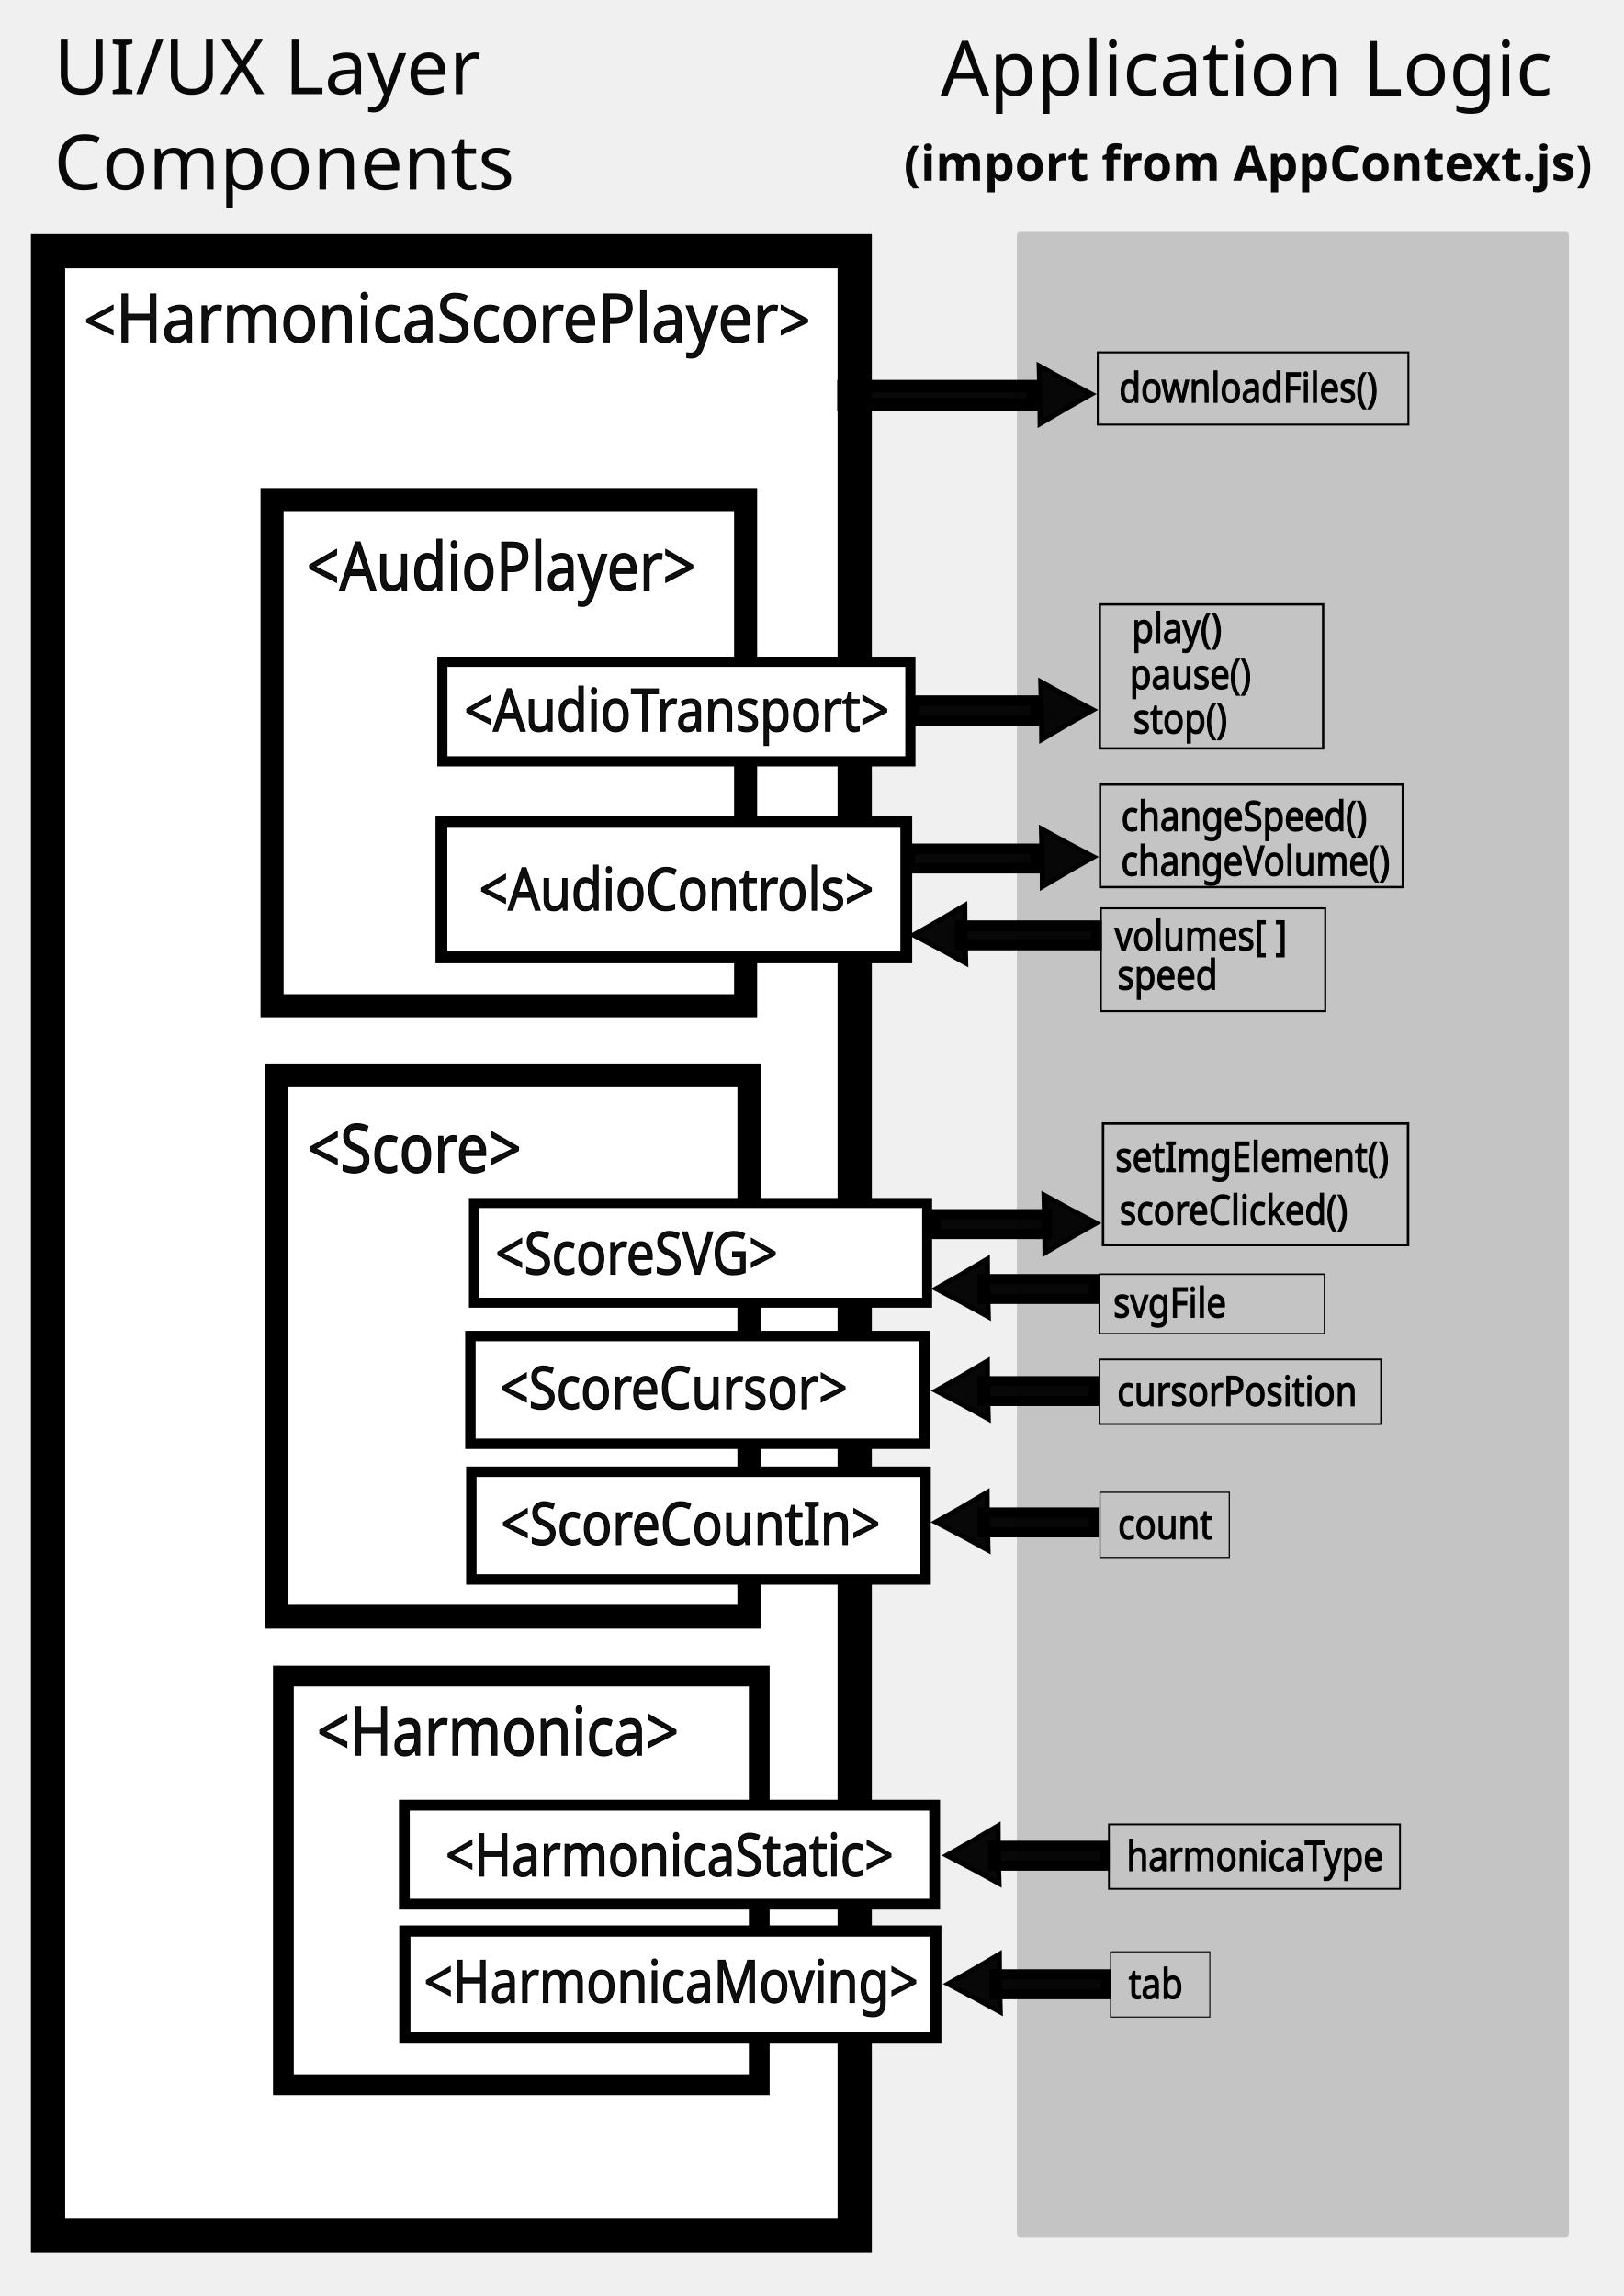
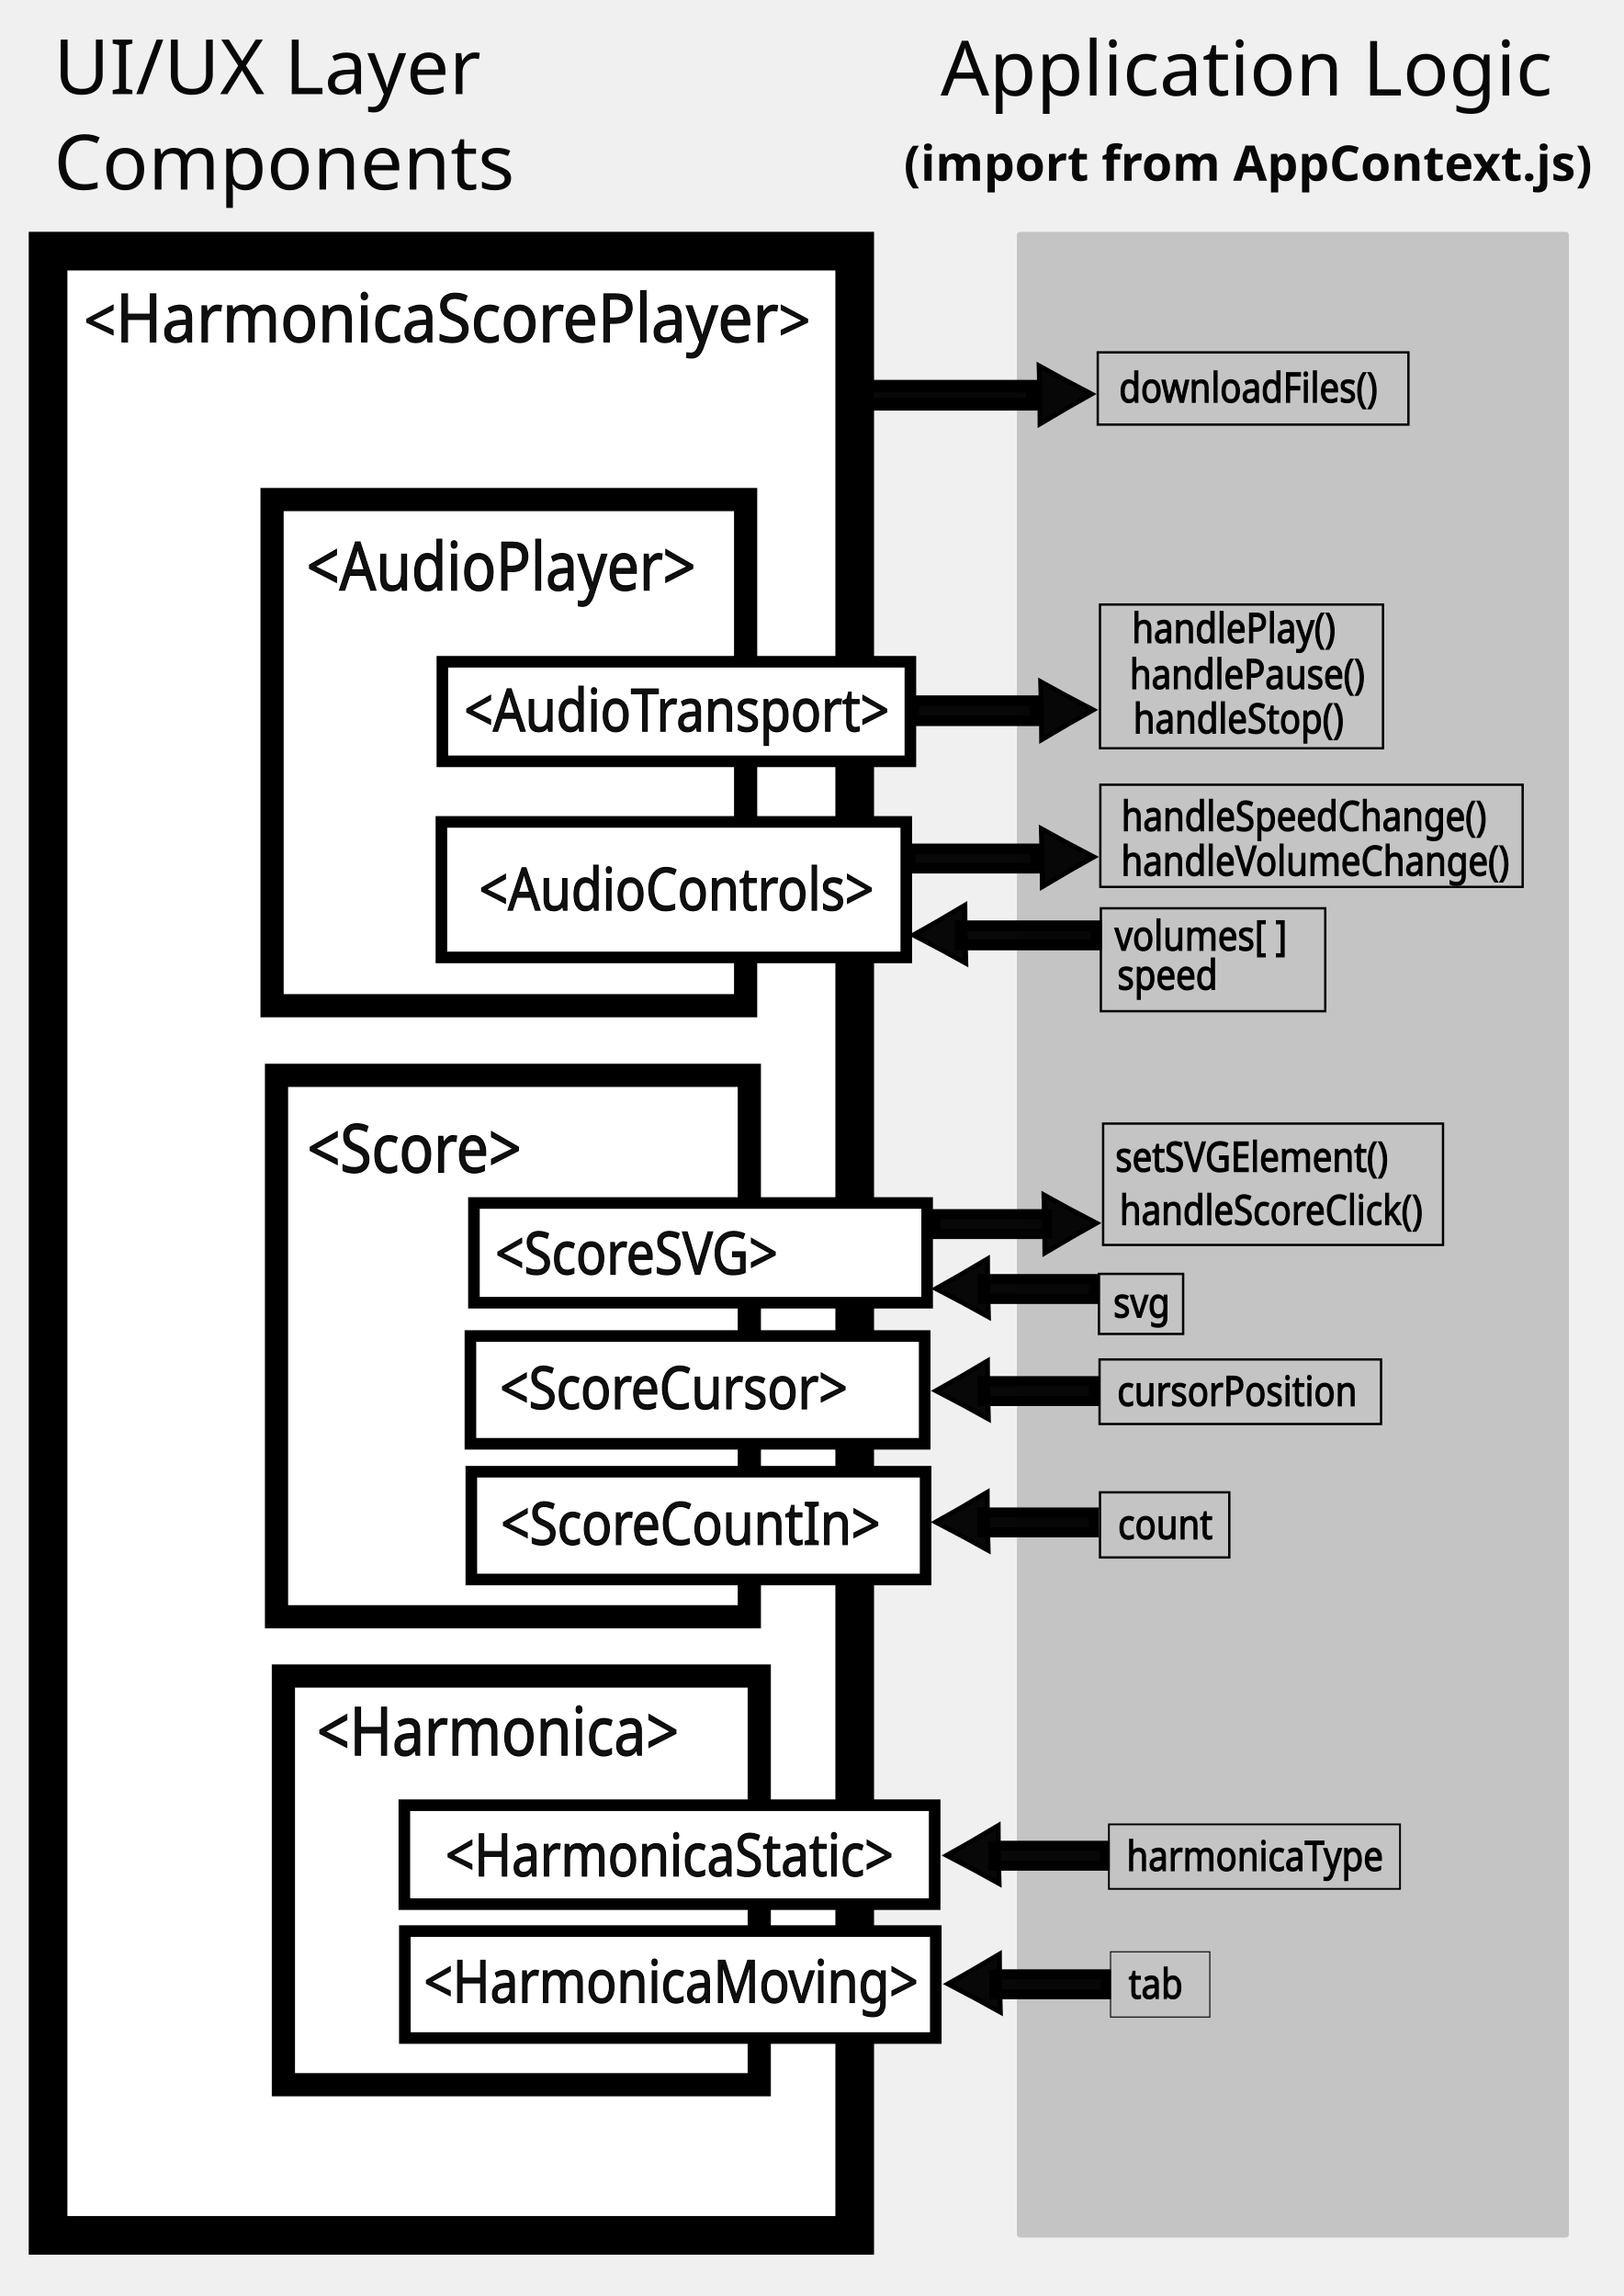
<svg xmlns="http://www.w3.org/2000/svg" width="210mm" height="297mm" viewBox="0 0 210 297" version="1.1" id="svg5">
  <defs id="defs2" />
  <g id="layer1">
-     <rect style="fill:#ffffff;fill-opacity:1;stroke:#000000;stroke-width:4.428;stroke-dasharray:none;stroke-opacity:1" id="rect113" width="104.327" height="256.67" x="6.216" y="32.486" ry="0" />
-     <rect style="fill:#ffffff;fill-opacity:1;stroke:#000000;stroke-width:2.983;stroke-dasharray:none;stroke-opacity:1" id="rect113-3" width="61.249" height="65.473" x="35.187" y="64.62" ry="0" />
-     <rect style="fill:#ffffff;fill-opacity:1;stroke:#000000;stroke-width:3.083;stroke-dasharray:none;stroke-opacity:1" id="rect113-3-6" width="61.151" height="70.035" x="35.764" y="139.101" ry="0" />
-     <rect style="fill:#ffffff;fill-opacity:1;stroke:#000000;stroke-width:1.315;stroke-dasharray:none;stroke-opacity:1" id="rect113-3-9-0" width="60.53" height="12.878" x="57.214" y="85.602" ry="0" />
-     <rect style="fill:#ffffff;fill-opacity:1;stroke:#000000;stroke-width:1.529;stroke-dasharray:none;stroke-opacity:1" id="rect113-3-9-6" width="60.125" height="17.53" x="57.088" y="106.317" ry="0" />
+     <rect style="fill:#ffffff;fill-opacity:1;stroke:#000000;stroke-width:5;stroke-dasharray:none;stroke-opacity:1" id="rect113" width="104.327" height="256.67" x="6.216" y="32.486" ry="0" />
+     <rect style="fill:#ffffff;fill-opacity:1;stroke:#000000;stroke-width:3;stroke-dasharray:none;stroke-opacity:1" id="rect113-3" width="61.249" height="65.473" x="35.187" y="64.62" ry="0" />
+     <rect style="fill:#ffffff;fill-opacity:1;stroke:#000000;stroke-width:3;stroke-dasharray:none;stroke-opacity:1" id="rect113-3-6" width="61.151" height="70.035" x="35.764" y="139.101" ry="0" />
+     <rect style="fill:#ffffff;fill-opacity:1;stroke:#000000;stroke-width:1.5;stroke-dasharray:none;stroke-opacity:1" id="rect113-3-9-0" width="60.53" height="12.878" x="57.214" y="85.602" ry="0" />
+     <rect style="fill:#ffffff;fill-opacity:1;stroke:#000000;stroke-width:1.5;stroke-dasharray:none;stroke-opacity:1" id="rect113-3-9-6" width="60.125" height="17.53" x="57.088" y="106.317" ry="0" />
    <text xml:space="preserve" style="font-style:normal;font-variant:normal;font-weight:normal;font-stretch:normal;font-size:5.644px;font-family:sans-serif;-inkscape-font-specification:'sans-serif, Normal';font-variant-ligatures:normal;font-variant-caps:normal;font-variant-numeric:normal;font-variant-east-asian:normal;white-space:pre;inline-size:77.221;display:inline;fill:#000000;fill-opacity:0.934;stroke:#000000;stroke-width:0.1;stroke-dasharray:none;stroke-dashoffset:0;stroke-opacity:1" x="19.081" y="25.696" id="text2890" transform="matrix(1.281739,0,0,1.390646,-13.60259,8.495883)">
-       <tspan x="19.081" y="25.696" id="tspan940">&lt;<tspan style="font-size:6.264px" id="tspan938">HarmonicaScorePlayer</tspan>&gt;</tspan>
+       <tspan x="19.081" y="25.696" id="tspan1811">&lt;<tspan style="font-size:6.264px" id="tspan1809">HarmonicaScorePlayer</tspan>&gt;</tspan>
    </text>
    <text xml:space="preserve" style="font-style:normal;font-variant:normal;font-weight:normal;font-stretch:normal;font-size:5.644px;font-family:sans-serif;-inkscape-font-specification:'sans-serif, Normal';font-variant-ligatures:normal;font-variant-caps:normal;font-variant-numeric:normal;font-variant-east-asian:normal;white-space:pre;inline-size:59.661;display:inline;fill:#000000;fill-opacity:0.934;stroke:#000000;stroke-width:0.1;stroke-dasharray:none;stroke-dashoffset:0;stroke-opacity:1" x="19.081" y="25.696" id="text2890-2" transform="matrix(1.313068,0,0,1.537918,14.60782,36.82126)">
-       <tspan x="19.081" y="25.696" id="tspan942">&lt;AudioPlayer&gt;</tspan>
+       <tspan x="19.081" y="25.696" id="tspan1813">&lt;AudioPlayer&gt;</tspan>
    </text>
    <text xml:space="preserve" style="font-style:normal;font-variant:normal;font-weight:normal;font-stretch:normal;font-size:5.644px;font-family:sans-serif;-inkscape-font-specification:'sans-serif, Normal';font-variant-ligatures:normal;font-variant-caps:normal;font-variant-numeric:normal;font-variant-east-asian:normal;white-space:pre;inline-size:59.661;display:inline;fill:#000000;fill-opacity:0.934;stroke:#000000;stroke-width:0.1;stroke-dasharray:none;stroke-dashoffset:0;stroke-opacity:1" x="19.081" y="25.696" id="text2890-2-7" transform="matrix(1.313068,0,0,1.537918,14.70206,112.1212)">
-       <tspan x="19.081" y="25.696" id="tspan944">&lt;Score&gt;</tspan>
+       <tspan x="19.081" y="25.696" id="tspan1815">&lt;Score&gt;</tspan>
    </text>
    <text xml:space="preserve" style="font-style:normal;font-variant:normal;font-weight:normal;font-stretch:normal;font-size:4.965px;font-family:sans-serif;-inkscape-font-specification:'sans-serif, Normal';font-variant-ligatures:normal;font-variant-caps:normal;font-variant-numeric:normal;font-variant-east-asian:normal;white-space:pre;inline-size:59.661;display:inline;fill:#000000;fill-opacity:0.934;stroke:#000000;stroke-width:0.1;stroke-dasharray:none;stroke-dashoffset:0;stroke-opacity:1" x="19.081" y="25.696" id="text2890-2-8" transform="matrix(1.313068,0,0,1.537918,34.98521,55.06672)">
-       <tspan x="19.081" y="25.696" id="tspan946">&lt;AudioTransport&gt;</tspan>
+       <tspan x="19.081" y="25.696" id="tspan1817">&lt;AudioTransport&gt;</tspan>
    </text>
    <rect style="fill:#c0c0c0;fill-opacity:0.897;stroke:#000000;stroke-width:0.103;stroke-dasharray:none;stroke-dashoffset:0;stroke-opacity:0" id="rect3352" width="71.401" height="259.456" x="131.519" y="29.989" ry="0.428" />
    <text xml:space="preserve" style="font-style:normal;font-variant:normal;font-weight:normal;font-stretch:normal;font-size:3.476px;font-family:sans-serif;-inkscape-font-specification:'sans-serif, Normal';font-variant-ligatures:normal;font-variant-caps:normal;font-variant-numeric:normal;font-variant-east-asian:normal;white-space:pre;inline-size:59.661;display:inline;fill:#000000;fill-opacity:1;fill-rule:nonzero;stroke:#000000;stroke-width:0.1;stroke-dasharray:none;stroke-dashoffset:0;stroke-opacity:1" x="19.081" y="25.696" id="text2890-2-8-0-3" transform="matrix(1.313068,0,0,1.537918,119.6899,12.52085)">
-       <tspan x="19.081" y="25.696" id="tspan948">downloadFiles()</tspan>
+       <tspan x="19.081" y="25.696" id="tspan1819">downloadFiles()</tspan>
    </text>
    <text xml:space="preserve" style="font-style:normal;font-variant:normal;font-weight:normal;font-stretch:normal;font-size:3.476px;font-family:sans-serif;-inkscape-font-specification:'sans-serif, Normal';font-variant-ligatures:normal;font-variant-caps:normal;font-variant-numeric:normal;font-variant-east-asian:normal;white-space:pre;inline-size:59.661;display:inline;fill:#000000;fill-opacity:1;fill-rule:nonzero;stroke:#000000;stroke-width:0.1;stroke-dasharray:none;stroke-dashoffset:0;stroke-opacity:1" x="19.081" y="25.696" id="text2890-2-8-0-3-15-5" transform="matrix(1.313068,0,0,1.537918,118.9414,130.8854)">
-       <tspan x="19.081" y="25.696" id="tspan950">svgFile</tspan>
+       <tspan x="19.081" y="25.696" id="tspan1821">svg</tspan>
    </text>
    <text xml:space="preserve" style="font-style:normal;font-variant:normal;font-weight:normal;font-stretch:normal;font-size:3.476px;font-family:sans-serif;-inkscape-font-specification:'sans-serif, Normal';font-variant-ligatures:normal;font-variant-caps:normal;font-variant-numeric:normal;font-variant-east-asian:normal;white-space:pre;inline-size:59.661;display:inline;fill:#000000;fill-opacity:1;fill-rule:nonzero;stroke:#000000;stroke-width:0.1;stroke-dasharray:none;stroke-dashoffset:0;stroke-opacity:1" x="19.081" y="25.696" id="text2890-2-8-0-3-15-5-7" transform="matrix(1.313068,0,0,1.537918,119.2031,112.0274)">
-       <tspan x="19.081" y="25.696" id="tspan952">setImgElement()</tspan>
+       <tspan x="19.081" y="25.696" id="tspan1823">setSVGElement()</tspan>
    </text>
    <text xml:space="preserve" style="font-style:normal;font-variant:normal;font-weight:normal;font-stretch:normal;font-size:3.476px;font-family:sans-serif;-inkscape-font-specification:'sans-serif, Normal';font-variant-ligatures:normal;font-variant-caps:normal;font-variant-numeric:normal;font-variant-east-asian:normal;white-space:pre;inline-size:59.661;display:inline;fill:#000000;fill-opacity:1;fill-rule:nonzero;stroke:#000000;stroke-width:0.1;stroke-dasharray:none;stroke-dashoffset:0;stroke-opacity:1" x="19.081" y="25.696" id="text2890-2-8-0-3-15-5-7-2" transform="matrix(1.313068,0,0,1.537918,119.7515,118.9015)">
-       <tspan x="19.081" y="25.696" id="tspan954">scoreClicked()</tspan>
+       <tspan x="19.081" y="25.696" id="tspan1825">handleScoreClick()</tspan>
    </text>
    <text xml:space="preserve" style="font-style:normal;font-variant:normal;font-weight:normal;font-stretch:normal;font-size:3.476px;font-family:sans-serif;-inkscape-font-specification:'sans-serif, Normal';font-variant-ligatures:normal;font-variant-caps:normal;font-variant-numeric:normal;font-variant-east-asian:normal;white-space:pre;inline-size:59.661;display:inline;fill:#000000;fill-opacity:1;fill-rule:nonzero;stroke:#000000;stroke-width:0.1;stroke-dasharray:none;stroke-dashoffset:0;stroke-opacity:1" x="19.081" y="25.696" id="text2890-2-8-0-3-6" transform="matrix(1.313068,0,0,1.537918,121.3473,43.6233)">
-       <tspan x="19.081" y="25.696" id="tspan956">play()</tspan>
+       <tspan x="19.081" y="25.696" id="tspan1827">handlePlay()</tspan>
    </text>
    <text xml:space="preserve" style="font-style:normal;font-variant:normal;font-weight:normal;font-stretch:normal;font-size:3.476px;font-family:sans-serif;-inkscape-font-specification:'sans-serif, Normal';font-variant-ligatures:normal;font-variant-caps:normal;font-variant-numeric:normal;font-variant-east-asian:normal;white-space:pre;inline-size:59.661;display:inline;fill:#000000;fill-opacity:1;fill-rule:nonzero;stroke:#000000;stroke-width:0.1;stroke-dasharray:none;stroke-dashoffset:0;stroke-opacity:1" x="19.081" y="25.696" id="text2890-2-8-0-3-63" transform="matrix(1.313068,0,0,1.537918,119.9737,67.94699)">
-       <tspan x="19.081" y="25.696" id="tspan958">changeSpeed()</tspan>
+       <tspan x="19.081" y="25.696" id="tspan1829">handleSpeedChange()</tspan>
    </text>
    <text xml:space="preserve" style="font-style:normal;font-variant:normal;font-weight:normal;font-stretch:normal;font-size:3.476px;font-family:sans-serif;-inkscape-font-specification:'sans-serif, Normal';font-variant-ligatures:normal;font-variant-caps:normal;font-variant-numeric:normal;font-variant-east-asian:normal;white-space:pre;inline-size:59.661;display:inline;fill:#000000;fill-opacity:1;fill-rule:nonzero;stroke:#000000;stroke-width:0.1;stroke-dasharray:none;stroke-dashoffset:0;stroke-opacity:1" x="19.081" y="25.696" id="text2890-2-8-0-3-2" transform="matrix(1.313068,0,0,1.537918,119.9473,73.7339)">
-       <tspan x="19.081" y="25.696" id="tspan960">changeVolume()</tspan>
+       <tspan x="19.081" y="25.696" id="tspan1831">handleVolumeChange()</tspan>
    </text>
    <text xml:space="preserve" style="font-style:normal;font-variant:normal;font-weight:normal;font-stretch:normal;font-size:3.476px;font-family:sans-serif;-inkscape-font-specification:'sans-serif, Normal';font-variant-ligatures:normal;font-variant-caps:normal;font-variant-numeric:normal;font-variant-east-asian:normal;white-space:pre;inline-size:59.661;display:inline;fill:#000000;fill-opacity:1;fill-rule:nonzero;stroke:#000000;stroke-width:0.1;stroke-dasharray:none;stroke-dashoffset:0;stroke-opacity:1" x="19.081" y="25.696" id="text2890-2-8-0-3-2-0" transform="matrix(1.313068,0,0,1.537918,119.1139,83.41328)">
-       <tspan x="19.081" y="25.696" id="tspan962">volumes[ ]</tspan>
+       <tspan x="19.081" y="25.696" id="tspan1833">volumes[ ]</tspan>
    </text>
    <text xml:space="preserve" style="font-style:normal;font-variant:normal;font-weight:normal;font-stretch:normal;font-size:3.476px;font-family:sans-serif;-inkscape-font-specification:'sans-serif, Normal';font-variant-ligatures:normal;font-variant-caps:normal;font-variant-numeric:normal;font-variant-east-asian:normal;white-space:pre;inline-size:59.661;display:inline;fill:#000000;fill-opacity:1;fill-rule:nonzero;stroke:#000000;stroke-width:0.1;stroke-dasharray:none;stroke-dashoffset:0;stroke-opacity:1" x="19.081" y="25.696" id="text2890-2-8-0-3-2-6" transform="matrix(1.313068,0,0,1.537918,119.4615,88.4759)">
-       <tspan x="19.081" y="25.696" id="tspan964">speed</tspan>
+       <tspan x="19.081" y="25.696" id="tspan1835">speed</tspan>
    </text>
    <text xml:space="preserve" style="font-style:normal;font-variant:normal;font-weight:normal;font-stretch:normal;font-size:3.476px;font-family:sans-serif;-inkscape-font-specification:'sans-serif, Normal';font-variant-ligatures:normal;font-variant-caps:normal;font-variant-numeric:normal;font-variant-east-asian:normal;white-space:pre;inline-size:59.661;display:inline;fill:#000000;fill-opacity:1;fill-rule:nonzero;stroke:#000000;stroke-width:0.1;stroke-dasharray:none;stroke-dashoffset:0;stroke-opacity:1" x="19.081" y="25.696" id="text2890-2-8-0-3-1" transform="matrix(1.313068,0,0,1.537918,121.0596,49.57707)">
-       <tspan x="19.081" y="25.696" id="tspan966">pause()</tspan>
+       <tspan x="19.081" y="25.696" id="tspan1837">handlePause()</tspan>
    </text>
    <text xml:space="preserve" style="font-style:normal;font-variant:normal;font-weight:normal;font-stretch:normal;font-size:3.476px;font-family:sans-serif;-inkscape-font-specification:'sans-serif, Normal';font-variant-ligatures:normal;font-variant-caps:normal;font-variant-numeric:normal;font-variant-east-asian:normal;white-space:pre;inline-size:59.661;display:inline;fill:#000000;fill-opacity:1;fill-rule:nonzero;stroke:#000000;stroke-width:0.1;stroke-dasharray:none;stroke-dashoffset:0;stroke-opacity:1" x="19.081" y="25.696" id="text2890-2-8-0-3-0" transform="matrix(1.313068,0,0,1.537918,121.5176,55.32764)">
-       <tspan x="19.081" y="25.696" id="tspan968">stop()</tspan>
+       <tspan x="19.081" y="25.696" id="tspan1839">handleStop()</tspan>
    </text>
    <text xml:space="preserve" style="font-style:normal;font-variant:normal;font-weight:normal;font-stretch:normal;font-size:4.965px;font-family:sans-serif;-inkscape-font-specification:'sans-serif, Normal';font-variant-ligatures:normal;font-variant-caps:normal;font-variant-numeric:normal;font-variant-east-asian:normal;white-space:pre;inline-size:59.661;display:inline;fill:#000000;fill-opacity:0.934;stroke:#000000;stroke-width:0.1;stroke-dasharray:none;stroke-dashoffset:0;stroke-opacity:1" x="19.081" y="25.696" id="text2890-2-8-9" transform="matrix(1.313068,0,0,1.537918,36.90855,78.21941)">
-       <tspan x="19.081" y="25.696" id="tspan970">&lt;AudioControls&gt;</tspan>
+       <tspan x="19.081" y="25.696" id="tspan1841">&lt;AudioControls&gt;</tspan>
    </text>
-     <rect style="fill:#ffffff;fill-opacity:1;stroke:#000000;stroke-width:2.687;stroke-dasharray:none;stroke-opacity:1" id="rect113-3-1" width="61.545" height="52.865" x="36.652" y="216.803" ry="0" />
-     <rect style="fill:#ffffff;fill-opacity:1;stroke:#000000;stroke-width:1.396;stroke-dasharray:none;stroke-opacity:1" id="rect113-3-9-0-9" width="68.589" height="12.797" x="52.295" y="233.514" ry="0" />
-     <rect style="fill:#ffffff;fill-opacity:1;stroke:#000000;stroke-width:1.452;stroke-dasharray:none;stroke-opacity:1" id="rect113-3-9-6-4" width="68.669" height="13.837" x="52.361" y="249.794" ry="0" />
+     <rect style="fill:#ffffff;fill-opacity:1;stroke:#000000;stroke-width:3;stroke-dasharray:none;stroke-opacity:1" id="rect113-3-1" width="61.545" height="52.865" x="36.652" y="216.803" ry="0" />
+     <rect style="fill:#ffffff;fill-opacity:1;stroke:#000000;stroke-width:1.5;stroke-dasharray:none;stroke-opacity:1" id="rect113-3-9-0-9" width="68.589" height="12.797" x="52.295" y="233.514" ry="0" />
+     <rect style="fill:#ffffff;fill-opacity:1;stroke:#000000;stroke-width:1.5;stroke-dasharray:none;stroke-opacity:1" id="rect113-3-9-6-4" width="68.669" height="13.837" x="52.361" y="249.794" ry="0" />
    <text xml:space="preserve" style="font-style:normal;font-variant:normal;font-weight:normal;font-stretch:normal;font-size:5.644px;font-family:sans-serif;-inkscape-font-specification:'sans-serif, Normal';font-variant-ligatures:normal;font-variant-caps:normal;font-variant-numeric:normal;font-variant-east-asian:normal;white-space:pre;inline-size:59.661;display:inline;fill:#000000;fill-opacity:0.934;stroke:#000000;stroke-width:0.1;stroke-dasharray:none;stroke-dashoffset:0;stroke-opacity:1" x="19.081" y="25.696" id="text2890-2-78" transform="matrix(1.313068,0,0,1.537918,15.94046,187.5233)">
-       <tspan x="19.081" y="25.696" id="tspan972">&lt;Harmonica&gt;</tspan>
+       <tspan x="19.081" y="25.696" id="tspan1843">&lt;Harmonica&gt;</tspan>
    </text>
    <text xml:space="preserve" style="font-style:normal;font-variant:normal;font-weight:normal;font-stretch:normal;font-size:4.965px;font-family:sans-serif;-inkscape-font-specification:'sans-serif, Normal';font-variant-ligatures:normal;font-variant-caps:normal;font-variant-numeric:normal;font-variant-east-asian:normal;white-space:pre;inline-size:59.661;display:inline;fill:#000000;fill-opacity:0.934;stroke:#000000;stroke-width:0.1;stroke-dasharray:none;stroke-dashoffset:0;stroke-opacity:1" x="19.081" y="25.696" id="text2890-2-8-4" transform="matrix(1.313068,0,0,1.537918,32.56786,203.1525)">
-       <tspan x="19.081" y="25.696" id="tspan974">&lt;HarmonicaStatic&gt;</tspan>
+       <tspan x="19.081" y="25.696" id="tspan1845">&lt;HarmonicaStatic&gt;</tspan>
    </text>
    <text xml:space="preserve" style="font-style:normal;font-variant:normal;font-weight:normal;font-stretch:normal;font-size:4.965px;font-family:sans-serif;-inkscape-font-specification:'sans-serif, Normal';font-variant-ligatures:normal;font-variant-caps:normal;font-variant-numeric:normal;font-variant-east-asian:normal;white-space:pre;inline-size:59.661;display:inline;fill:#000000;fill-opacity:0.934;stroke:#000000;stroke-width:0.1;stroke-dasharray:none;stroke-dashoffset:0;stroke-opacity:1" x="19.081" y="25.696" id="text2890-2-8-9-5" transform="matrix(1.313068,0,0,1.537918,29.76819,219.5199)">
-       <tspan x="19.081" y="25.696" id="tspan976">&lt;HarmonicaMoving&gt;</tspan>
+       <tspan x="19.081" y="25.696" id="tspan1847">&lt;HarmonicaMoving&gt;</tspan>
    </text>
-     <rect style="fill:#ffffff;fill-opacity:1;stroke:#000000;stroke-width:1.295;stroke-dasharray:none;stroke-opacity:1" id="rect113-3-9-0-3" width="58.614" height="12.898" x="61.296" y="155.614" ry="0" />
-     <rect style="fill:#ffffff;fill-opacity:1;stroke:#000000;stroke-width:1.348;stroke-dasharray:none;stroke-opacity:1" id="rect113-3-9-6-6" width="58.753" height="13.941" x="60.84" y="172.821" ry="0" />
+     <rect style="fill:#ffffff;fill-opacity:1;stroke:#000000;stroke-width:1.5;stroke-dasharray:none;stroke-opacity:1" id="rect113-3-9-0-3" width="58.614" height="12.898" x="61.296" y="155.614" ry="0" />
+     <rect style="fill:#ffffff;fill-opacity:1;stroke:#000000;stroke-width:1.5;stroke-dasharray:none;stroke-opacity:1" id="rect113-3-9-6-6" width="58.753" height="13.941" x="60.84" y="172.821" ry="0" />
    <text xml:space="preserve" style="font-style:normal;font-variant:normal;font-weight:normal;font-stretch:normal;font-size:4.965px;font-family:sans-serif;-inkscape-font-specification:'sans-serif, Normal';font-variant-ligatures:normal;font-variant-caps:normal;font-variant-numeric:normal;font-variant-east-asian:normal;white-space:pre;inline-size:59.661;display:inline;fill:#000000;fill-opacity:0.934;stroke:#000000;stroke-width:0.1;stroke-dasharray:none;stroke-dashoffset:0;stroke-opacity:1" x="19.081" y="25.696" id="text2890-2-8-1" transform="matrix(1.313068,0,0,1.537918,39.00732,125.3045)">
-       <tspan x="19.081" y="25.696" id="tspan978">&lt;ScoreSVG&gt;</tspan>
+       <tspan x="19.081" y="25.696" id="tspan1849">&lt;ScoreSVG&gt;</tspan>
    </text>
    <text xml:space="preserve" style="font-style:normal;font-variant:normal;font-weight:normal;font-stretch:normal;font-size:4.965px;font-family:sans-serif;-inkscape-font-specification:'sans-serif, Normal';font-variant-ligatures:normal;font-variant-caps:normal;font-variant-numeric:normal;font-variant-east-asian:normal;white-space:pre;inline-size:59.661;display:inline;fill:#000000;fill-opacity:0.934;stroke:#000000;stroke-width:0.1;stroke-dasharray:none;stroke-dashoffset:0;stroke-opacity:1" x="19.081" y="25.696" id="text2890-2-8-9-2" transform="matrix(1.313068,0,0,1.537918,39.60967,142.7214)">
-       <tspan x="19.081" y="25.696" id="tspan980">&lt;ScoreCursor&gt;</tspan>
+       <tspan x="19.081" y="25.696" id="tspan1851">&lt;ScoreCursor&gt;</tspan>
    </text>
-     <rect style="fill:#ffffff;fill-opacity:1;stroke:#000000;stroke-width:1.348;stroke-dasharray:none;stroke-opacity:1" id="rect113-3-9-6-6-9" width="58.753" height="13.941" x="60.959" y="190.375" ry="0" />
+     <rect style="fill:#ffffff;fill-opacity:1;stroke:#000000;stroke-width:1.5;stroke-dasharray:none;stroke-opacity:1" id="rect113-3-9-6-6-9" width="58.753" height="13.941" x="60.959" y="190.375" ry="0" />
    <text xml:space="preserve" style="font-style:normal;font-variant:normal;font-weight:normal;font-stretch:normal;font-size:4.965px;font-family:sans-serif;-inkscape-font-specification:'sans-serif, Normal';font-variant-ligatures:normal;font-variant-caps:normal;font-variant-numeric:normal;font-variant-east-asian:normal;white-space:pre;inline-size:59.661;display:inline;fill:#000000;fill-opacity:0.934;stroke:#000000;stroke-width:0.1;stroke-dasharray:none;stroke-dashoffset:0;stroke-opacity:1" x="19.081" y="25.696" id="text2890-2-8-9-2-3" transform="matrix(1.313068,0,0,1.537918,39.7291,160.2754)">
-       <tspan x="19.081" y="25.696" id="tspan982">&lt;ScoreCountIn&gt;</tspan>
+       <tspan x="19.081" y="25.696" id="tspan1853">&lt;ScoreCountIn&gt;</tspan>
    </text>
-     <rect style="fill:#ffffff;fill-opacity:0;stroke:#000000;stroke-width:0.196;stroke-dasharray:none;stroke-opacity:1" id="rect113-3-9-0-5-6" width="29.13" height="7.697" x="142.173" y="164.82" ry="0" />
+     <rect style="fill:#ffffff;fill-opacity:0;stroke:#000000;stroke-width:0.3;stroke-dasharray:none;stroke-opacity:1" id="rect113-3-9-0-5-6" width="10.886" height="7.772" x="142.135" y="164.782" ry="0" />
    <text xml:space="preserve" style="font-style:normal;font-variant:normal;font-weight:normal;font-stretch:normal;font-size:3.476px;font-family:sans-serif;-inkscape-font-specification:'sans-serif, Normal';font-variant-ligatures:normal;font-variant-caps:normal;font-variant-numeric:normal;font-variant-east-asian:normal;white-space:pre;inline-size:59.661;display:inline;fill:#000000;fill-opacity:1;fill-rule:nonzero;stroke:#000000;stroke-width:0.1;stroke-dasharray:none;stroke-dashoffset:0;stroke-opacity:1" x="19.081" y="25.696" id="text2890-2-8-0-3-15-5-9" transform="matrix(1.313068,0,0,1.537918,119.4494,142.3268)">
-       <tspan x="19.081" y="25.696" id="tspan984">cursorPosition</tspan>
+       <tspan x="19.081" y="25.696" id="tspan1855">cursorPosition</tspan>
    </text>
-     <rect style="fill:#ffffff;fill-opacity:0;stroke:#000000;stroke-width:0.228;stroke-dasharray:none;stroke-opacity:1" id="rect113-3-9-0-5-6-3" width="36.407" height="8.349" x="142.21" y="175.853" ry="0" />
-     <rect style="fill:#ffffff;fill-opacity:0;stroke:#000000;stroke-width:0.325;stroke-dasharray:none;stroke-opacity:1" id="rect113-3-9-0-5-6-3-4" width="39.451" height="15.717" x="142.661" y="145.332" ry="0" />
+     <rect style="fill:#ffffff;fill-opacity:0;stroke:#000000;stroke-width:0.3;stroke-dasharray:none;stroke-opacity:1" id="rect113-3-9-0-5-6-3" width="36.407" height="8.349" x="142.21" y="175.853" ry="0" />
+     <rect style="fill:#ffffff;fill-opacity:0;stroke:#000000;stroke-width:0.3;stroke-dasharray:none;stroke-opacity:1" id="rect113-3-9-0-5-6-3-4" width="43.961" height="15.699" x="142.67" y="145.341" ry="0" />
    <text xml:space="preserve" style="font-style:normal;font-variant:normal;font-weight:normal;font-stretch:normal;font-size:3.476px;font-family:sans-serif;-inkscape-font-specification:'sans-serif, Normal';font-variant-ligatures:normal;font-variant-caps:normal;font-variant-numeric:normal;font-variant-east-asian:normal;white-space:pre;inline-size:59.661;display:inline;fill:#000000;fill-opacity:1;fill-rule:nonzero;stroke:#000000;stroke-width:0.1;stroke-dasharray:none;stroke-dashoffset:0;stroke-opacity:1" x="19.081" y="25.696" id="text2890-2-8-0-3-15-5-9-2" transform="matrix(1.313068,0,0,1.537918,120.6565,202.4632)">
-       <tspan x="19.081" y="25.696" id="tspan986">harmonicaType</tspan>
+       <tspan x="19.081" y="25.696" id="tspan1857">harmonicaType</tspan>
    </text>
    <rect style="fill:#ffffff;fill-opacity:0;stroke:#000000;stroke-width:0.232;stroke-dasharray:none;stroke-opacity:1" id="rect113-3-9-0-5-6-3-54" width="37.651" height="8.345" x="143.419" y="235.991" ry="0" />
    <text xml:space="preserve" style="font-style:normal;font-variant:normal;font-weight:normal;font-stretch:normal;font-size:3.476px;font-family:sans-serif;-inkscape-font-specification:'sans-serif, Normal';font-variant-ligatures:normal;font-variant-caps:normal;font-variant-numeric:normal;font-variant-east-asian:normal;white-space:pre;inline-size:59.661;display:inline;fill:#000000;fill-opacity:1;fill-rule:nonzero;stroke:#000000;stroke-width:0.1;stroke-dasharray:none;stroke-dashoffset:0;stroke-opacity:1" x="19.081" y="25.696" id="text2890-2-8-0-3-15-5-9-2-7" transform="matrix(1.313068,0,0,1.537918,120.9155,218.9956)">
-       <tspan x="19.081" y="25.696" id="tspan988">tab</tspan>
+       <tspan x="19.081" y="25.696" id="tspan1859">tab</tspan>
    </text>
    <rect style="fill:#ffffff;fill-opacity:0;stroke:#000000;stroke-width:0.136;stroke-dasharray:none;stroke-opacity:1" id="rect113-3-9-0-5-6-3-54-4" width="12.839" height="8.441" x="143.631" y="252.476" ry="0" />
    <text xml:space="preserve" style="font-style:normal;font-variant:normal;font-weight:normal;font-stretch:normal;font-size:3.476px;font-family:sans-serif;-inkscape-font-specification:'sans-serif, Normal';font-variant-ligatures:normal;font-variant-caps:normal;font-variant-numeric:normal;font-variant-east-asian:normal;white-space:pre;inline-size:59.661;display:inline;fill:#000000;fill-opacity:1;fill-rule:nonzero;stroke:#000000;stroke-width:0.1;stroke-dasharray:none;stroke-dashoffset:0;stroke-opacity:1" x="19.081" y="25.696" id="text2890-2-8-0-3-15-5-9-4" transform="matrix(1.313068,0,0,1.537918,119.5423,159.5512)">
-       <tspan x="19.081" y="25.696" id="tspan990">count</tspan>
+       <tspan x="19.081" y="25.696" id="tspan1861">count</tspan>
    </text>
-     <rect style="fill:#ffffff;fill-opacity:0;stroke:#000000;stroke-width:0.155;stroke-dasharray:none;stroke-opacity:1" id="rect113-3-9-0-5-6-3-5" width="16.724" height="8.422" x="142.267" y="193.041" ry="0" />
-     <rect style="fill:#ffffff;fill-opacity:0;stroke:#000000;stroke-width:0.253;stroke-dasharray:none;stroke-opacity:1" id="rect113-3-9-0-5-4" width="40.181" height="9.345" x="141.976" y="45.58" ry="0" />
-     <rect style="fill:#ffffff;fill-opacity:0;stroke:#000000;stroke-width:0.303;stroke-dasharray:none;stroke-opacity:1" id="rect113-3-9-0-5-7" width="28.88" height="18.63" x="142.247" y="78.181" ry="0" />
-     <rect style="fill:#ffffff;fill-opacity:0;stroke:#000000;stroke-width:0.298;stroke-dasharray:none;stroke-opacity:1" id="rect113-3-9-0-5-7-6" width="39.147" height="13.27" x="142.284" y="101.482" ry="0" />
-     <rect style="fill:#ffffff;fill-opacity:0;stroke:#000000;stroke-width:0.257;stroke-dasharray:none;stroke-opacity:1" id="rect113-3-9-0-5-7-6-3" width="29.021" height="13.311" x="142.379" y="117.493" ry="0" />
+     <rect style="fill:#ffffff;fill-opacity:0;stroke:#000000;stroke-width:0.3;stroke-dasharray:none;stroke-opacity:1" id="rect113-3-9-0-5-6-3-5" width="16.724" height="8.422" x="142.267" y="193.041" ry="0" />
+     <rect style="fill:#ffffff;fill-opacity:0;stroke:#000000;stroke-width:0.3;stroke-dasharray:none;stroke-opacity:1" id="rect113-3-9-0-5-4" width="40.181" height="9.345" x="141.976" y="45.58" ry="0" />
+     <rect style="fill:#ffffff;fill-opacity:0;stroke:#000000;stroke-width:0.3;stroke-dasharray:none;stroke-opacity:1" id="rect113-3-9-0-5-7" width="36.603" height="18.592" x="142.266" y="78.2" ry="0" />
+     <rect style="fill:#ffffff;fill-opacity:0;stroke:#000000;stroke-width:0.3;stroke-dasharray:none;stroke-opacity:1" id="rect113-3-9-0-5-7-6" width="54.62" height="13.217" x="142.311" y="101.509" ry="0" />
+     <rect style="fill:#ffffff;fill-opacity:0;stroke:#000000;stroke-width:0.3;stroke-dasharray:none;stroke-opacity:1" id="rect113-3-9-0-5-7-6-3" width="29.021" height="13.311" x="142.379" y="117.493" ry="0" />
    <text xml:space="preserve" style="font-style:normal;font-variant:normal;font-weight:normal;font-stretch:normal;font-size:4.939px;font-family:sans-serif;-inkscape-font-specification:'sans-serif, Normal';font-variant-ligatures:normal;font-variant-caps:normal;font-variant-numeric:normal;font-variant-east-asian:normal;fill:#ffffff;fill-opacity:0;fill-rule:nonzero;stroke:#000000;stroke-width:0.299;stroke-dasharray:none;stroke-dashoffset:0;stroke-opacity:1" x="152.837" y="100.791" id="text4291">
      <tspan id="tspan4289" style="stroke-width:0.299" x="152.837" y="100.791" />
    </text>
    <path style="fill:#010101;fill-opacity:0.963;fill-rule:nonzero;stroke:#000000;stroke-width:1.299;stroke-dasharray:none;stroke-dashoffset:0;stroke-opacity:1" id="path4871" d="m 111.241,-9.927 -0.039,-7.234 -0.206,-8.438 6.285,3.583 7.41,4.041 -6.245,3.651 z" transform="matrix(0.4949657,0,0,0.4782356,79.45904,59.56803)" />
    <rect style="fill:#010101;fill-opacity:0.963;fill-rule:nonzero;stroke:#000000;stroke-width:1.619;stroke-dasharray:none;stroke-dashoffset:0;stroke-opacity:1" id="rect4925" width="24.413" height="2.351" x="109.095" y="49.949" />
    <path style="fill:#010101;fill-opacity:0.963;fill-rule:nonzero;stroke:#000000;stroke-width:1.299;stroke-dasharray:none;stroke-dashoffset:0;stroke-opacity:1" id="path4871-3" d="m 111.241,-9.927 -0.039,-7.234 -0.206,-8.438 6.285,3.583 7.41,4.041 -6.245,3.651 z" transform="matrix(0.4949657,0,0,0.4782356,79.6638,100.427)" />
    <rect style="fill:#010101;fill-opacity:0.963;fill-rule:nonzero;stroke:#000000;stroke-width:1.367;stroke-dasharray:none;stroke-dashoffset:0;stroke-opacity:1" id="rect4925-1" width="15.709" height="2.603" x="118.169" y="90.635" />
    <path style="fill:#010101;fill-opacity:0.963;fill-rule:nonzero;stroke:#000000;stroke-width:1.299;stroke-dasharray:none;stroke-dashoffset:0;stroke-opacity:1" id="path4871-6" d="m 111.241,-9.927 -0.039,-7.234 -0.206,-8.438 6.285,3.583 7.41,4.041 -6.245,3.651 z" transform="matrix(0.4949657,0,0,0.4782356,79.74852,119.4459)" />
    <path style="fill:#010101;fill-opacity:0.963;fill-rule:nonzero;stroke:#000000;stroke-width:1.299;stroke-dasharray:none;stroke-dashoffset:0;stroke-opacity:1" id="path4871-6-2" d="m 111.241,-9.927 -0.039,-7.234 -0.206,-8.438 6.285,3.583 7.41,4.041 -6.245,3.651 z" transform="matrix(-0.4949657,0,0,-0.4782356,179.844,112.3547)" />
    <rect style="fill:#010101;fill-opacity:0.963;fill-rule:nonzero;stroke:#000000;stroke-width:1.365;stroke-dasharray:none;stroke-dashoffset:0;stroke-opacity:1" id="rect4925-8" width="16.276" height="2.505" x="117.691" y="109.803" />
    <path style="fill:#010101;fill-opacity:0.963;fill-rule:nonzero;stroke:#000000;stroke-width:1.299;stroke-dasharray:none;stroke-dashoffset:0;stroke-opacity:1" id="path4871-6-9" d="m 111.241,-9.927 -0.039,-7.234 -0.206,-8.438 6.285,3.583 7.41,4.041 -6.245,3.651 z" transform="matrix(0.4949657,0,0,0.4782356,80.084,166.8154)" />
    <rect style="fill:#010101;fill-opacity:0.963;fill-rule:nonzero;stroke:#000000;stroke-width:1.301;stroke-dasharray:none;stroke-dashoffset:0;stroke-opacity:1" id="rect4925-8-5" width="14.414" height="2.569" x="121.01" y="157.058" />
    <rect style="fill:#010101;fill-opacity:0.963;fill-rule:nonzero;stroke:#000000;stroke-width:1.407;stroke-dasharray:none;stroke-dashoffset:0;stroke-opacity:1" id="rect4925-8-6" width="17.589" height="2.463" x="124.202" y="119.764" />
    <path style="fill:#010101;fill-opacity:0.963;fill-rule:nonzero;stroke:#000000;stroke-width:1.299;stroke-dasharray:none;stroke-dashoffset:0;stroke-opacity:1" id="path4871-6-2-6" d="m 111.241,-9.927 -0.039,-7.234 -0.206,-8.438 6.285,3.583 7.41,4.041 -6.245,3.651 z" transform="matrix(-0.4949657,0,0,-0.4782356,182.7705,158.0995)" />
    <rect style="fill:#010101;fill-opacity:0.963;fill-rule:nonzero;stroke:#000000;stroke-width:1.301;stroke-dasharray:none;stroke-dashoffset:0;stroke-opacity:1" id="rect4925-8-6-4" width="14.414" height="2.569" x="127.076" y="165.455" />
    <path style="fill:#010101;fill-opacity:0.963;fill-rule:nonzero;stroke:#000000;stroke-width:1.299;stroke-dasharray:none;stroke-dashoffset:0;stroke-opacity:1" id="path4871-6-2-6-0" d="m 111.241,-9.927 -0.039,-7.234 -0.206,-8.438 6.285,3.583 7.41,4.041 -6.245,3.651 z" transform="matrix(-0.4949657,0,0,-0.4782356,182.7626,171.3045)" />
    <rect style="fill:#010101;fill-opacity:0.963;fill-rule:nonzero;stroke:#000000;stroke-width:1.301;stroke-dasharray:none;stroke-dashoffset:0;stroke-opacity:1" id="rect4925-8-6-4-4" width="14.414" height="2.569" x="127.068" y="178.66" />
    <path style="fill:#010101;fill-opacity:0.963;fill-rule:nonzero;stroke:#000000;stroke-width:1.299;stroke-dasharray:none;stroke-dashoffset:0;stroke-opacity:1" id="path4871-6-2-6-0-8" d="m 111.241,-9.927 -0.039,-7.234 -0.206,-8.438 6.285,3.583 7.41,4.041 -6.245,3.651 z" transform="matrix(-0.4949657,0,0,-0.4782356,182.7309,188.294)" />
    <rect style="fill:#010101;fill-opacity:0.963;fill-rule:nonzero;stroke:#000000;stroke-width:1.301;stroke-dasharray:none;stroke-dashoffset:0;stroke-opacity:1" id="rect4925-8-6-4-4-7" width="14.414" height="2.569" x="127.036" y="195.65" />
    <path style="fill:#010101;fill-opacity:0.963;fill-rule:nonzero;stroke:#000000;stroke-width:1.299;stroke-dasharray:none;stroke-dashoffset:0;stroke-opacity:1" id="path4871-6-2-6-0-1" d="m 111.241,-9.927 -0.039,-7.234 -0.206,-8.438 6.285,3.583 7.41,4.041 -6.245,3.651 z" transform="matrix(-0.4949657,0,0,-0.4782356,184.1516,231.4094)" />
    <rect style="fill:#010101;fill-opacity:0.963;fill-rule:nonzero;stroke:#000000;stroke-width:1.301;stroke-dasharray:none;stroke-dashoffset:0;stroke-opacity:1" id="rect4925-8-6-4-4-72" width="14.414" height="2.569" x="128.457" y="238.765" />
    <path style="fill:#010101;fill-opacity:0.963;fill-rule:nonzero;stroke:#000000;stroke-width:1.299;stroke-dasharray:none;stroke-dashoffset:0;stroke-opacity:1" id="path4871-6-2-6-0-7" d="m 111.241,-9.927 -0.039,-7.234 -0.206,-8.438 6.285,3.583 7.41,4.041 -6.245,3.651 z" transform="matrix(-0.4949657,0,0,-0.4782356,184.3125,248.0363)" />
    <rect style="fill:#010101;fill-opacity:0.963;fill-rule:nonzero;stroke:#000000;stroke-width:1.301;stroke-dasharray:none;stroke-dashoffset:0;stroke-opacity:1" id="rect4925-8-6-4-4-2" width="14.414" height="2.569" x="128.618" y="255.392" />
    <text xml:space="preserve" style="font-style:normal;font-variant:normal;font-weight:normal;font-stretch:normal;font-size:9.878px;font-family:sans-serif;-inkscape-font-specification:'sans-serif, Normal';font-variant-ligatures:normal;font-variant-caps:normal;font-variant-numeric:normal;font-variant-east-asian:normal;white-space:pre;inline-size:112.662;display:inline;fill:#010101;fill-opacity:0.963;fill-rule:nonzero;stroke:#000000;stroke-width:1.299;stroke-dasharray:none;stroke-dashoffset:0;stroke-opacity:0" x="12.81" y="8.761" id="text7406" transform="translate(-5.846089,3.409392)">
-       <tspan x="12.81" y="8.761" id="tspan992">UI/UX Layer
+       <tspan x="12.81" y="8.761" id="tspan1863">UI/UX Layer
</tspan>
-       <tspan x="12.81" y="21.109" id="tspan994">Components 
+       <tspan x="12.81" y="21.109" id="tspan1865">Components 
</tspan>
    </text>
    <text xml:space="preserve" style="font-style:normal;font-variant:normal;font-weight:normal;font-stretch:normal;font-size:9.878px;font-family:sans-serif;-inkscape-font-specification:'sans-serif, Normal';font-variant-ligatures:normal;font-variant-caps:normal;font-variant-numeric:normal;font-variant-east-asian:normal;white-space:pre;inline-size:112.662;display:inline;fill:#010101;fill-opacity:0.963;fill-rule:nonzero;stroke:#000000;stroke-width:1.299;stroke-dasharray:none;stroke-dashoffset:0;stroke-opacity:0" x="12.81" y="8.761" id="text7406-6" transform="translate(108.8429,3.59487)">
-       <tspan x="12.81" y="8.761" id="tspan996">Application Logic 
+       <tspan x="12.81" y="8.761" id="tspan1867">Application Logic 
</tspan>
    </text>
    <text xml:space="preserve" style="font-style:normal;font-variant:normal;font-weight:bold;font-stretch:normal;font-size:6.35px;font-family:sans-serif;-inkscape-font-specification:'sans-serif, Bold';font-variant-ligatures:normal;font-variant-caps:normal;font-variant-numeric:normal;font-variant-east-asian:normal;fill:#010101;fill-opacity:0.963;fill-rule:nonzero;stroke:#000000;stroke-width:1.299;stroke-dasharray:none;stroke-dashoffset:0;stroke-opacity:0" x="116.901" y="23.377" id="text7798">
      <tspan id="tspan7796" style="font-style:normal;font-variant:normal;font-weight:bold;font-stretch:normal;font-size:6.35px;font-family:sans-serif;-inkscape-font-specification:'sans-serif, Bold';font-variant-ligatures:normal;font-variant-caps:normal;font-variant-numeric:normal;font-variant-east-asian:normal;stroke-width:1.299" x="116.901" y="23.377">(import from AppContext.js)</tspan>
    </text>
+     <text xml:space="preserve" style="font-weight:bold;font-size:6.35px;font-family:sans-serif;-inkscape-font-specification:'sans-serif, Bold';fill:#010101;fill-opacity:0.963;stroke:#000000;stroke-width:1.299;stroke-opacity:0" x="187.425" y="94.879" id="text803">
+       <tspan id="tspan801" style="stroke-width:1.299" x="187.425" y="94.879" />
+     </text>
  </g>
</svg>
